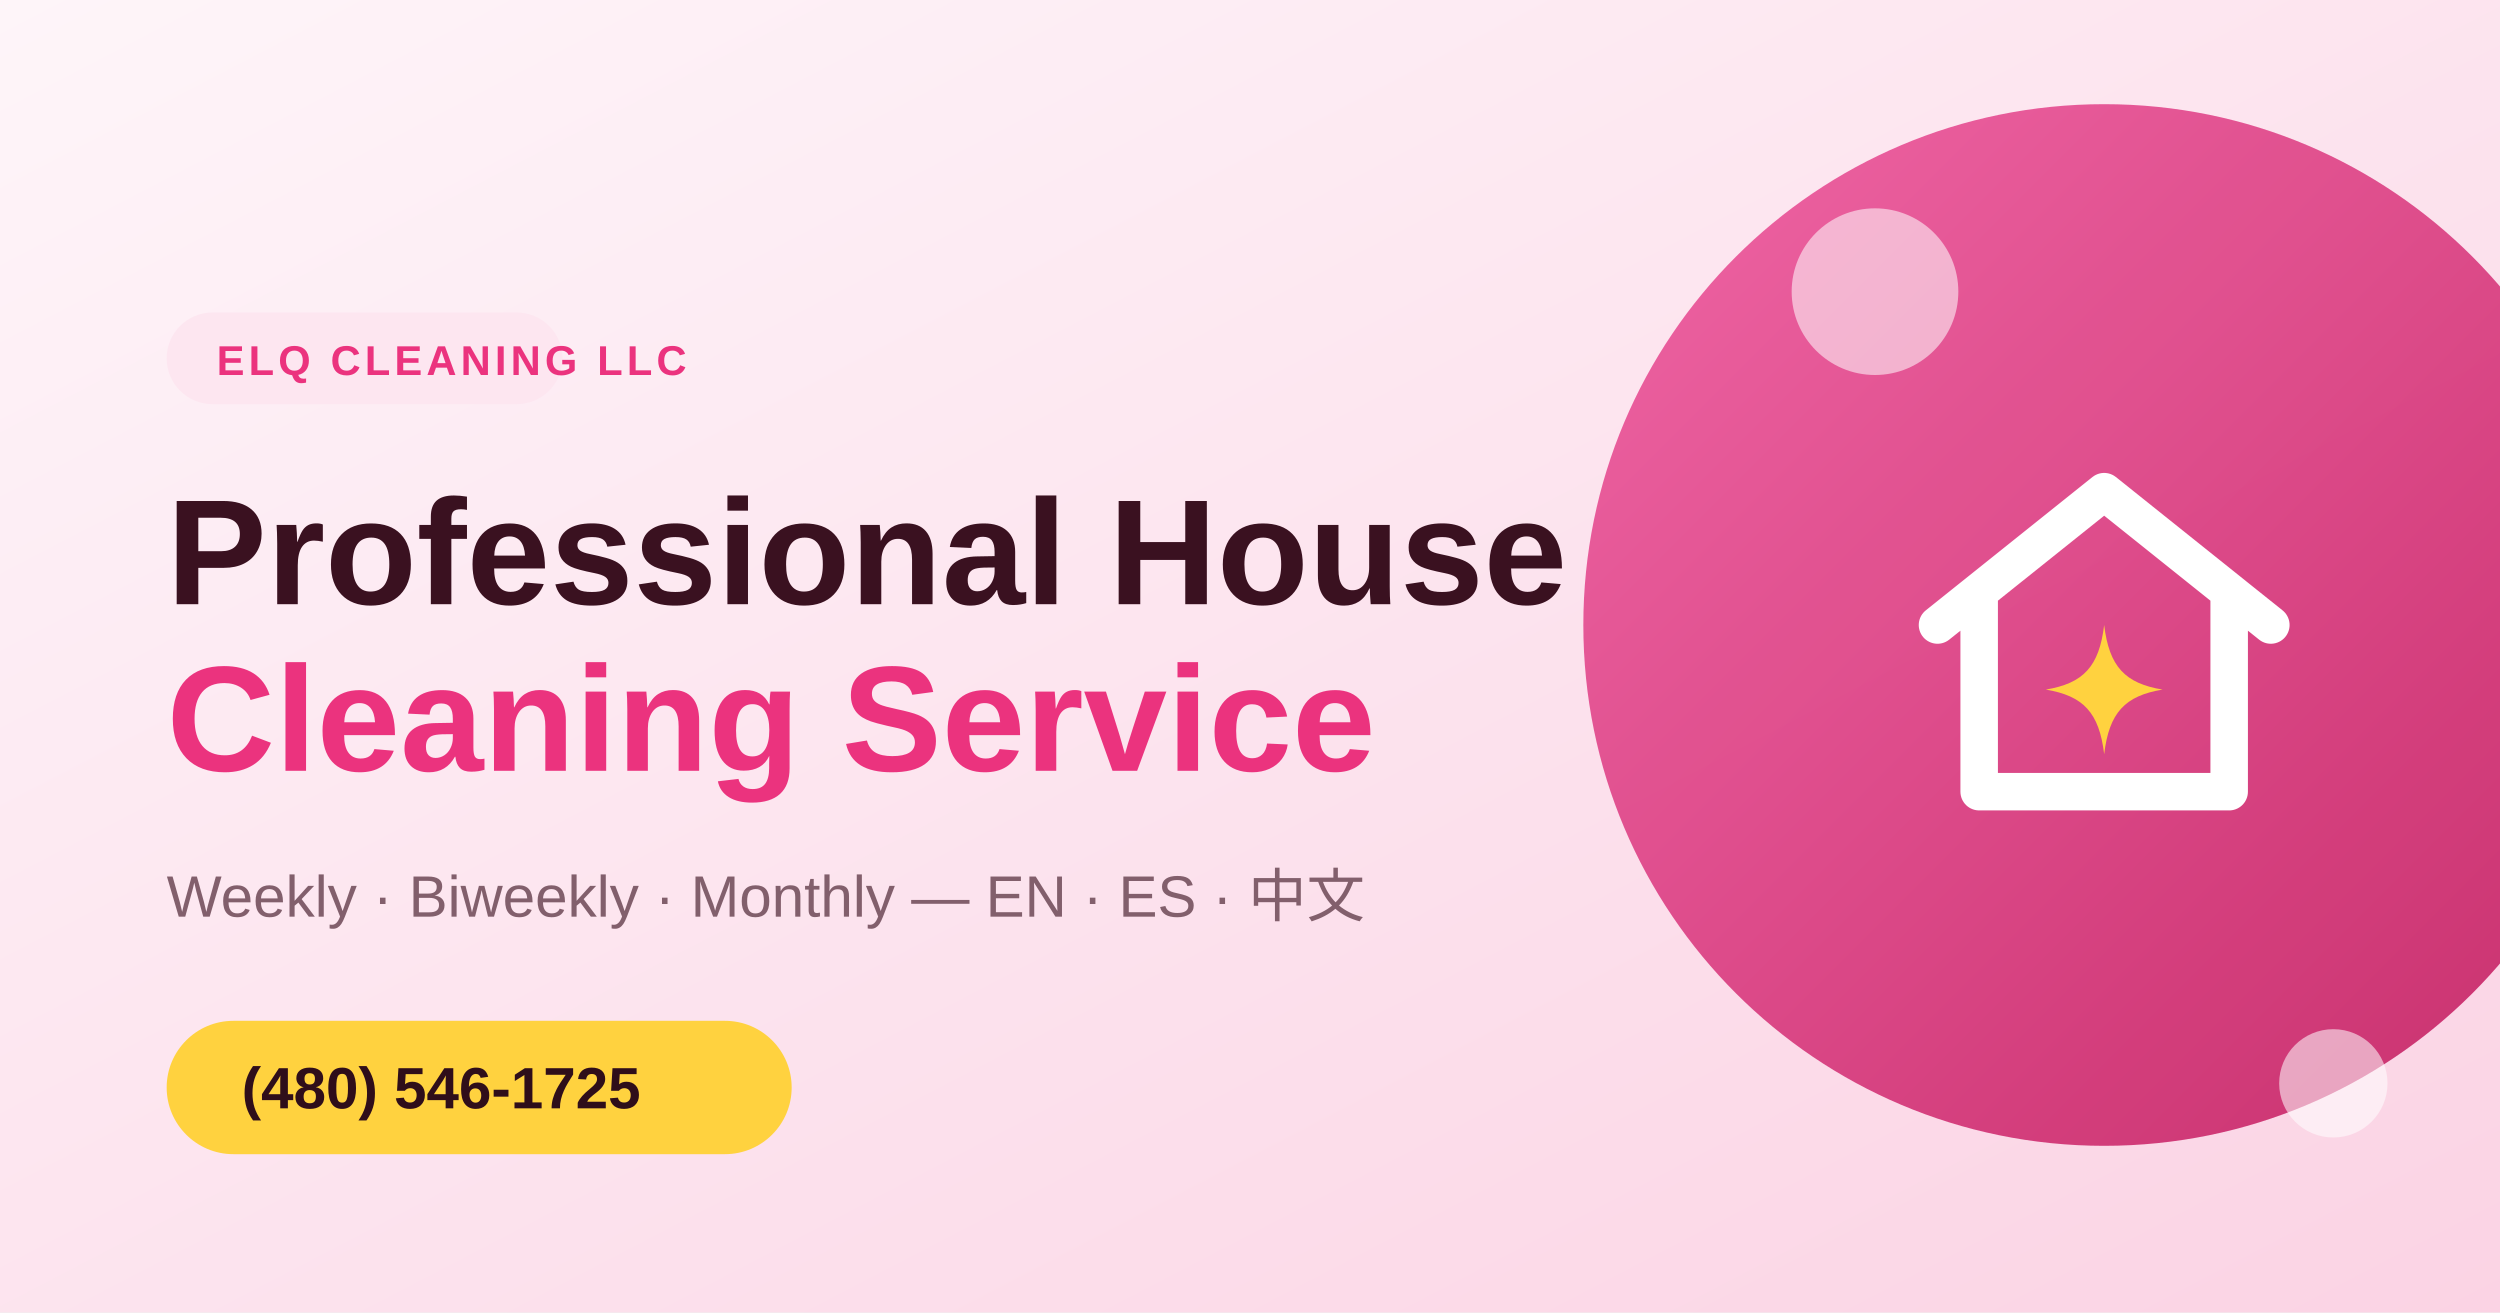
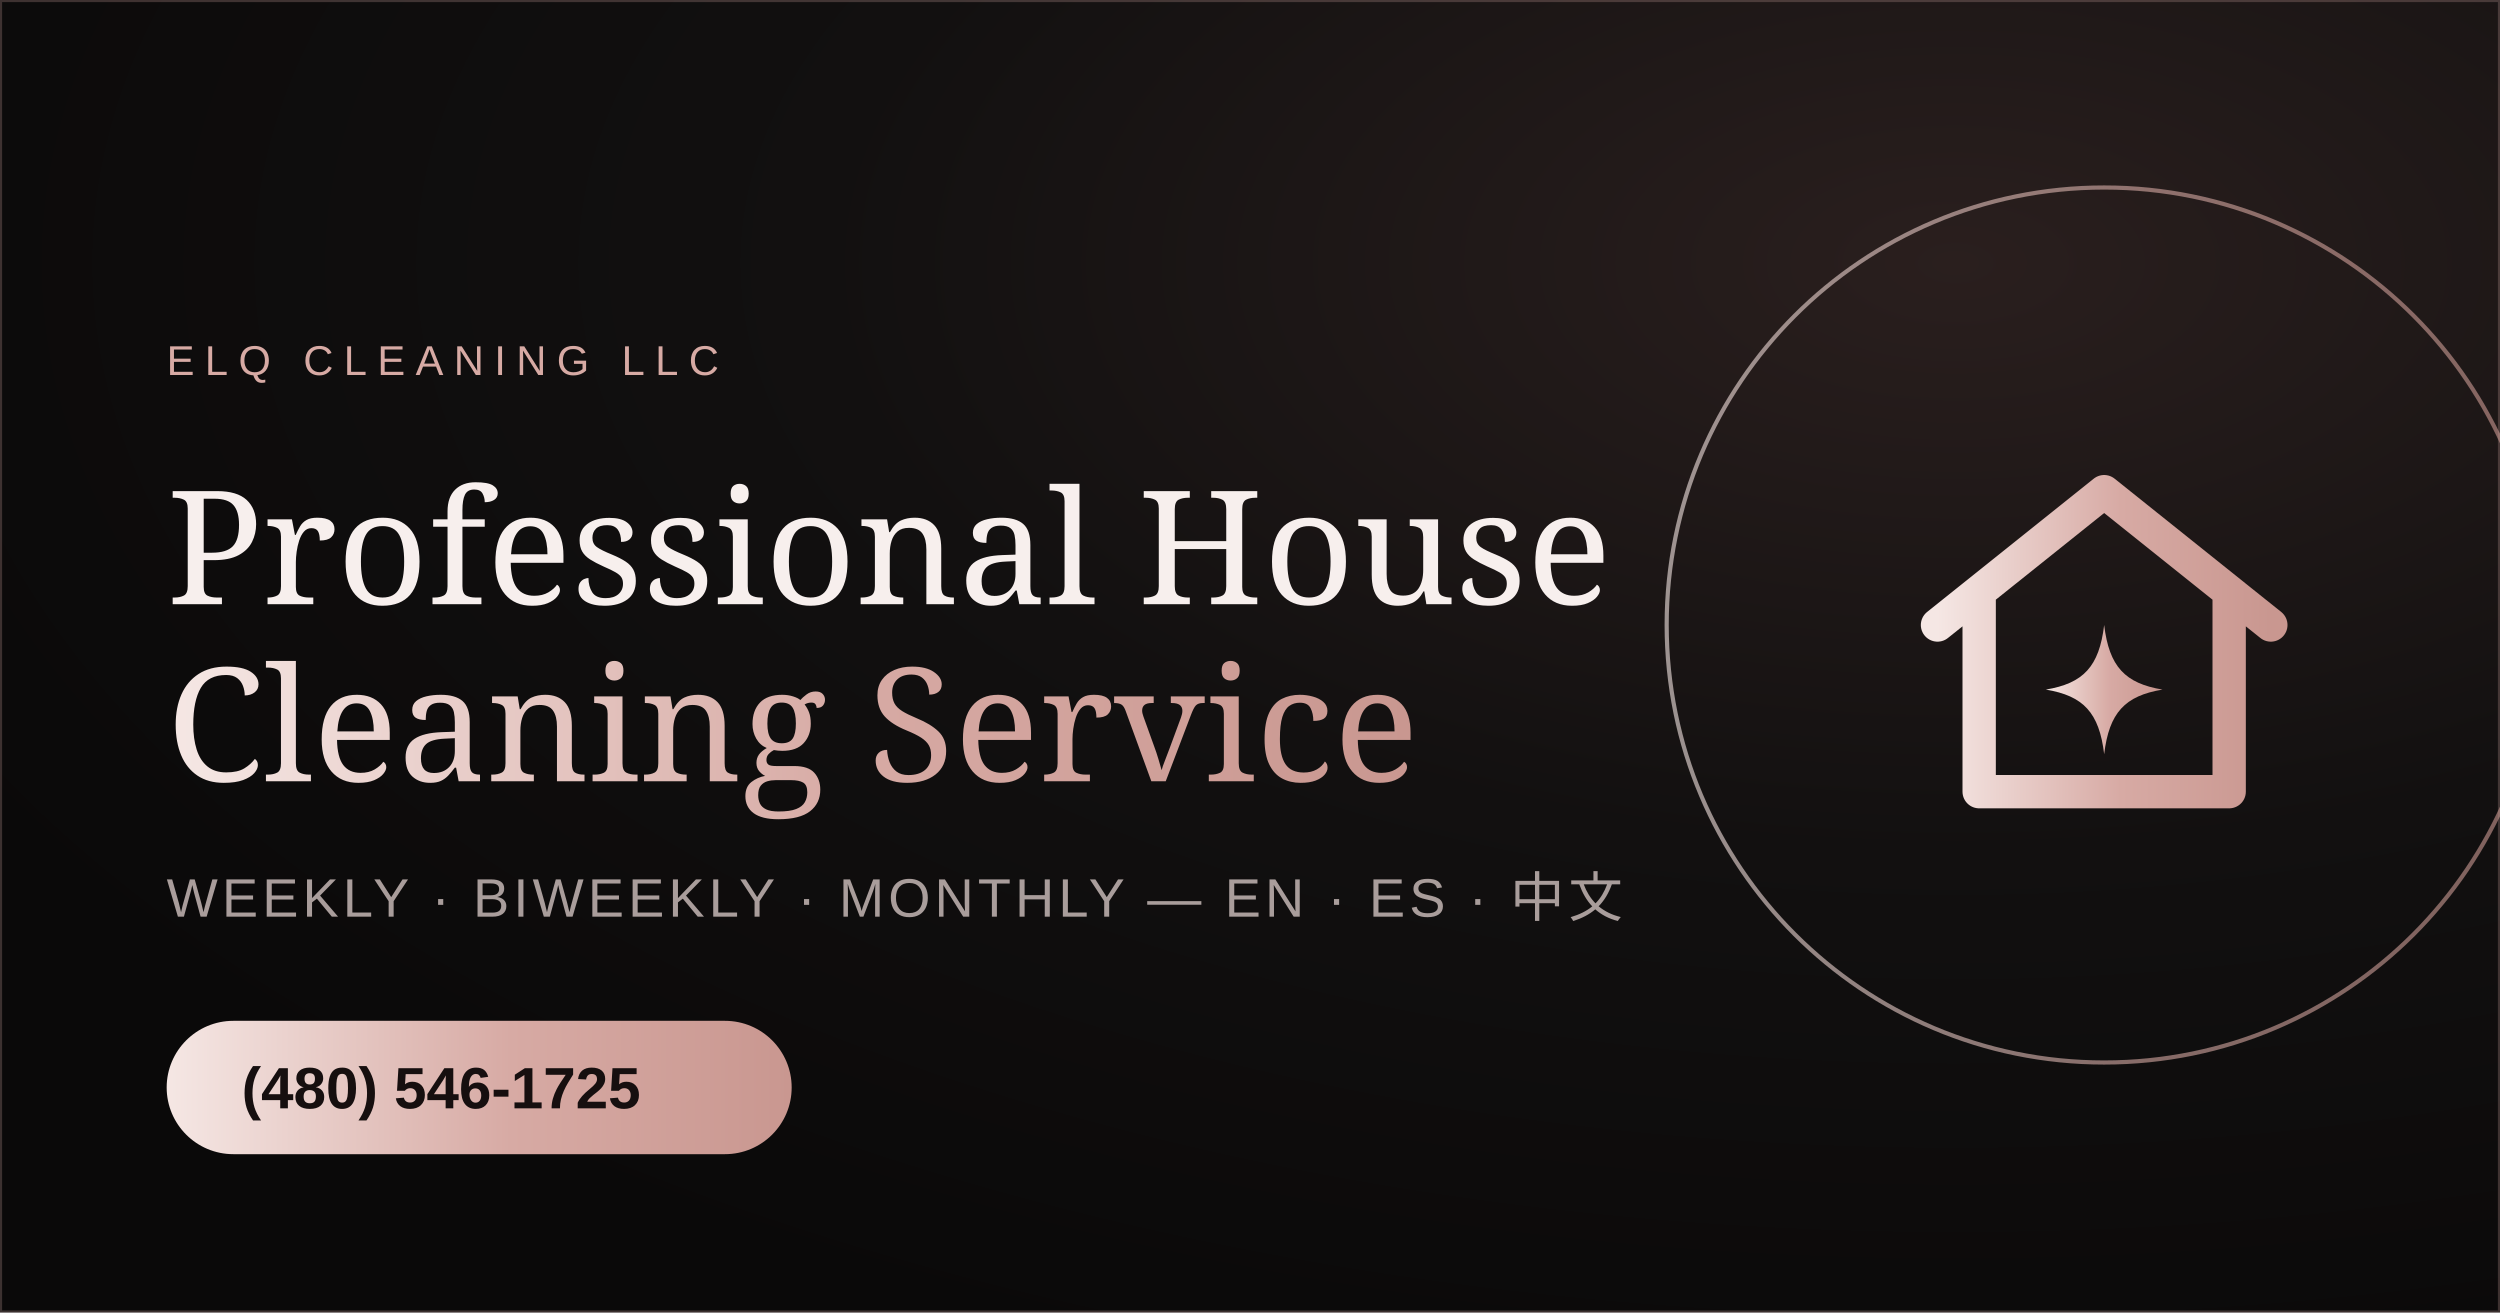
<svg xmlns="http://www.w3.org/2000/svg" viewBox="0 0 1200 630" width="1200" height="630">
  <defs>
-     <linearGradient id="bg" x1="0" y1="0" x2="1" y2="1">
-       <stop offset="0" stop-color="#fef5f9" />
-       <stop offset="1" stop-color="#fbd3e4" />
-     </linearGradient>
-     <linearGradient id="blue" x1="0" y1="0" x2="1" y2="1">
-       <stop offset="0" stop-color="#ef5fa2" />
-       <stop offset="1" stop-color="#c52665" />
+     <radialGradient id="bg" cx="78%" cy="20%" r="90%">
+       <stop offset="0" stop-color="#2a1f1e" />
+       <stop offset="0.5" stop-color="#121010" />
+       <stop offset="1" stop-color="#0a0909" />
+     </radialGradient>
+     <linearGradient id="rg" x1="0" y1="0" x2="1" y2="0">
+       <stop offset="0" stop-color="#f5e7e4" />
+       <stop offset="0.55" stop-color="#d7aaa4" />
+       <stop offset="1" stop-color="#c99790" />
    </linearGradient>
  </defs>
  <rect width="1200" height="630" fill="url(#bg)" />
-   <circle cx="1010" cy="300" r="250" fill="url(#blue)" opacity="0.95" />
-   <circle cx="900" cy="140" r="40" fill="#ffffff" opacity="0.55" />
-   <circle cx="1120" cy="520" r="26" fill="#ffffff" opacity="0.55" />
-   <path d="M930 300 L1010 236 L1090 300 M950 288 V380 H1070 V288" stroke="#ffffff" stroke-width="18" stroke-linecap="round" stroke-linejoin="round" fill="none" />
-   <path d="M1010 300c2.4 20 10 28 28 31-18 3-25.6 11-28 31-2.4-20-10-28-28-31 18-3 25.6-11 28-31Z" fill="#ffd23f" />
-   <rect x="80" y="150" width="190" height="44" rx="22" fill="#fde6f0" />
-   <text x="104" y="180" font-family="Arial, sans-serif" font-size="20" font-weight="700" letter-spacing="2" fill="#eb337e">ELQ CLEANING LLC</text>
-   <text x="80" y="290" font-family="Arial, sans-serif" font-size="72" font-weight="800" fill="#3a1120">Professional House</text>
-   <text x="80" y="370" font-family="Arial, sans-serif" font-size="72" font-weight="800" fill="#eb337e">Cleaning Service</text>
-   <text x="80" y="440" font-family="Arial, sans-serif" font-size="28" fill="#825f6c">Weekly · Biweekly · Monthly — EN · ES · 中文</text>
-   <rect x="80" y="490" width="300" height="64" rx="32" fill="#ffd23f" />
-   <text x="116" y="532" font-family="Arial, sans-serif" font-size="28" font-weight="700" fill="#2f0e1a">(480) 546-1725</text>
+   <rect x="0.5" y="0.5" width="1199" height="629" fill="none" stroke="#d7aaa4" stroke-opacity="0.25" />
+   <circle cx="1010" cy="300" r="210" fill="none" stroke="url(#rg)" stroke-width="2" opacity="0.6" />
+   <path d="M930 300 L1010 236 L1090 300 M950 288 V380 H1070 V288" stroke="url(#rg)" stroke-width="16" stroke-linecap="round" stroke-linejoin="round" fill="none" />
+   <path d="M1010 300c2.4 20 10 28 28 31-18 3-25.6 11-28 31-2.4-20-10-28-28-31 18-3 25.6-11 28-31Z" fill="url(#rg)" />
+   <text x="80" y="180" font-family="Arial, sans-serif" font-size="20" letter-spacing="5" fill="#d7aaa4">ELQ CLEANING LLC</text>
+   <text x="80" y="290" font-family="Georgia, 'Playfair Display', serif" font-size="76" fill="#f7efed">Professional House</text>
+   <text x="80" y="375" font-family="Georgia, 'Playfair Display', serif" font-size="76" fill="url(#rg)">Cleaning Service</text>
+   <text x="80" y="440" font-family="Arial, sans-serif" font-size="26" letter-spacing="2" fill="#a99d9b">WEEKLY · BIWEEKLY · MONTHLY — EN · ES · 中文</text>
+   <rect x="80" y="490" width="300" height="64" rx="32" fill="url(#rg)" />
+   <text x="116" y="532" font-family="Arial, sans-serif" font-size="28" font-weight="700" fill="#160f0f">(480) 546-1725</text>
</svg>
